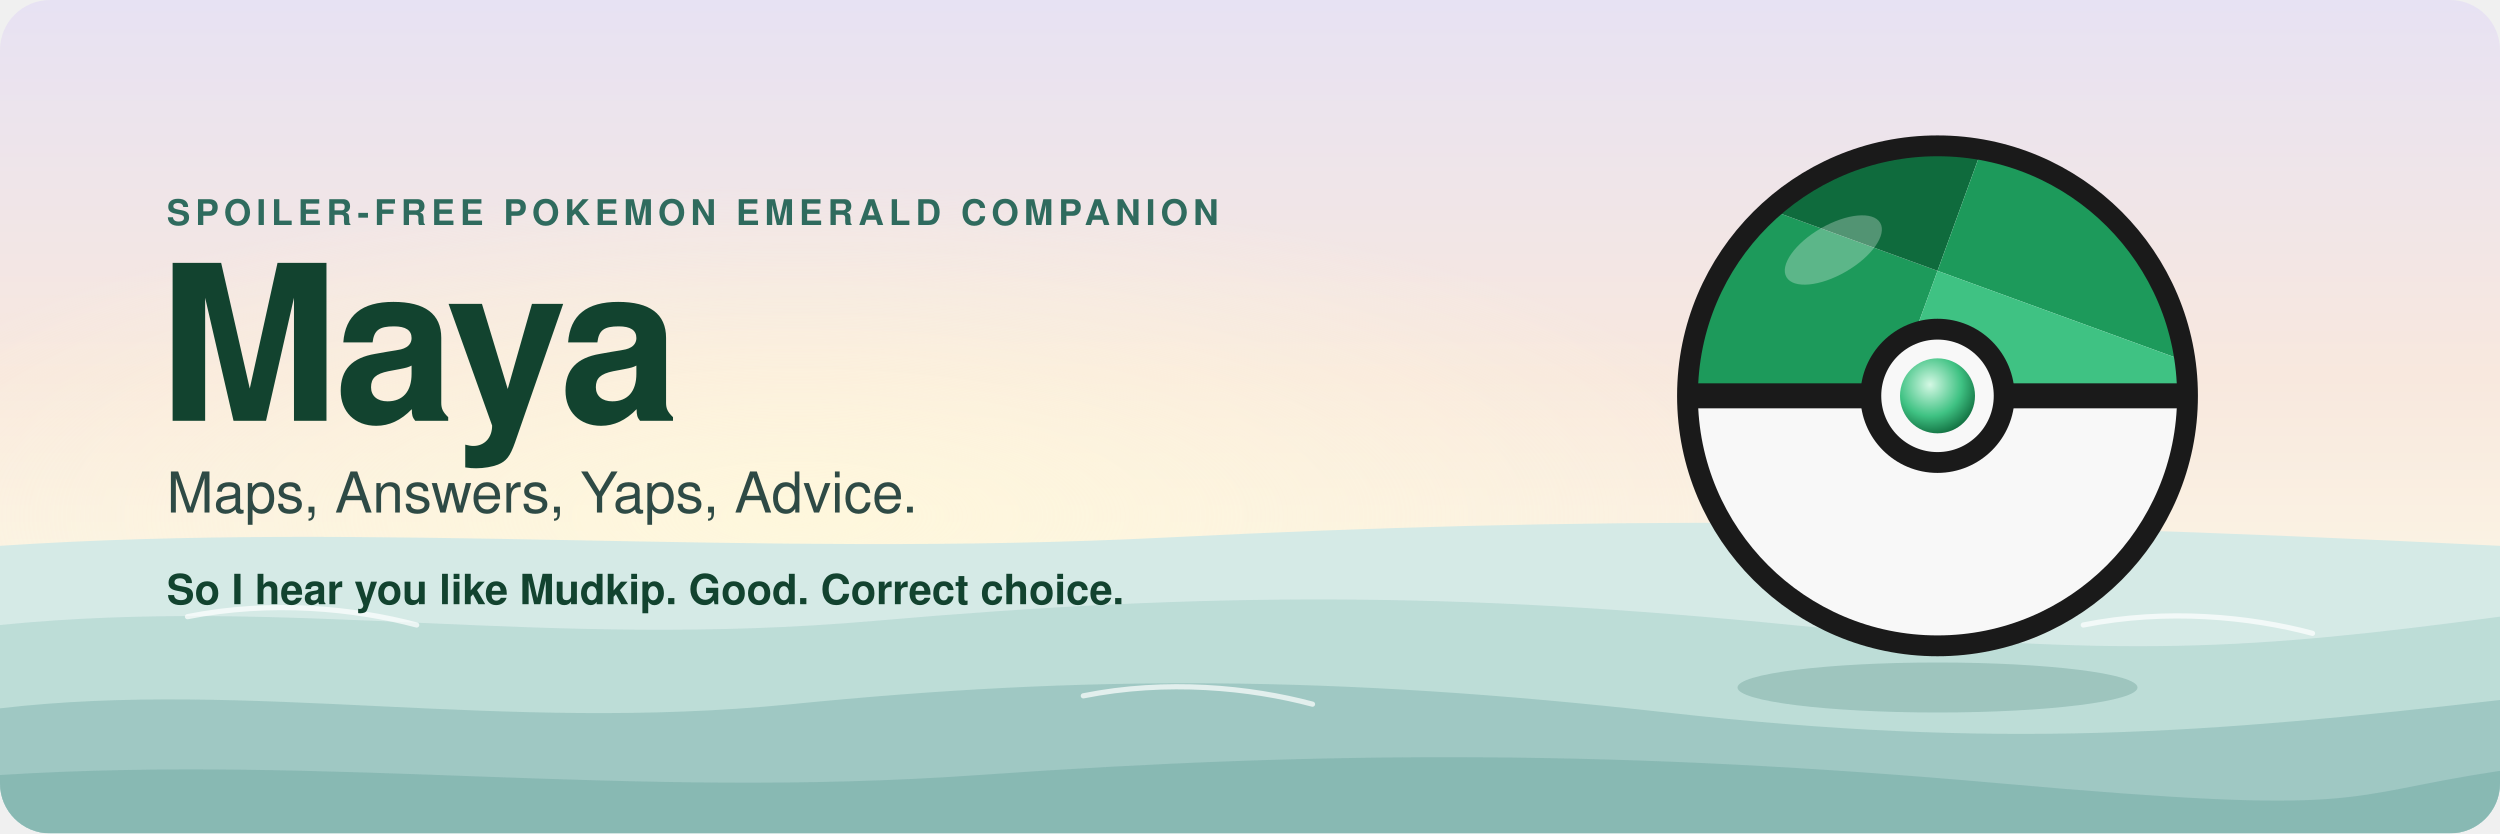
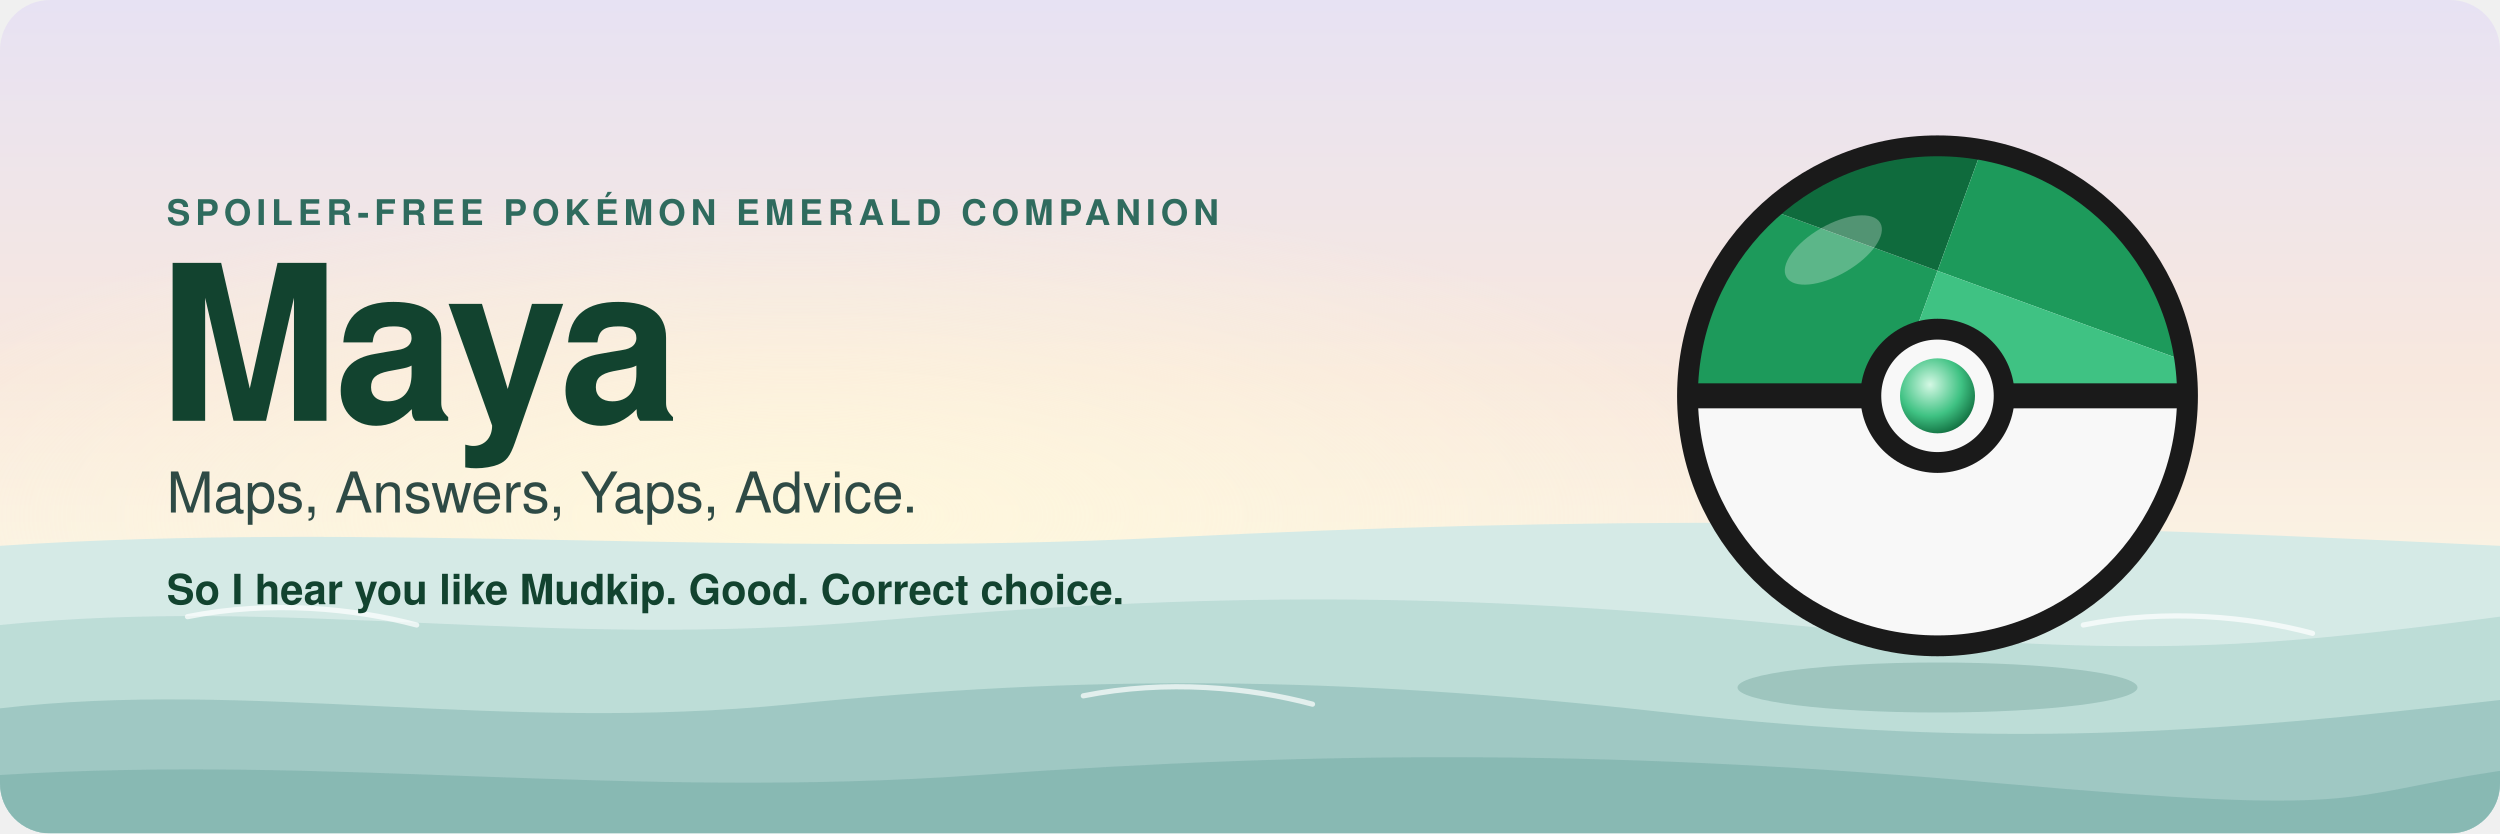
- <svg xmlns="http://www.w3.org/2000/svg" width="1200" height="400" viewBox="0 0 1200 400" role="img" aria-label="Maya: Maps, Answers, Yaps, Advice. A spoiler-free Pokemon Emerald companion. So I hear you like Mudkip. Good. Correct choice. An Emerald green ball with a gem button floats above soft tide waves at sunrise.">
+ <svg xmlns="http://www.w3.org/2000/svg" width="1200" height="400" viewBox="0 0 1200 400" role="img" aria-label="Maya: Maps, Answers, Yaps, Advice. A spoiler-free Pokémon Emerald companion. So I hear you like Mudkip. Good. Correct choice. An Emerald green ball with a gem button floats above soft tide waves at sunrise.">
  <defs>
    <clipPath id="card">
      <rect width="1200" height="400" rx="24" />
    </clipPath>
    <linearGradient id="sky" x1="0" y1="0" x2="0" y2="1">
      <stop offset="0" stop-color="#E7E2F3" />
      <stop offset="0.45" stop-color="#F8E8DE" />
      <stop offset="0.7" stop-color="#FBF4E4" />
      <stop offset="1" stop-color="#E4F1EE" />
    </linearGradient>
    <radialGradient id="sun" cx="0.32" cy="0.62" r="0.4">
      <stop offset="0" stop-color="#FFF8DC" stop-opacity="0.9" />
      <stop offset="1" stop-color="#FFF8DC" stop-opacity="0" />
    </radialGradient>
    <radialGradient id="gem" cx="0.4" cy="0.35" r="0.7">
      <stop offset="0" stop-color="#D4F8E4" />
      <stop offset="0.6" stop-color="#3FC283" />
      <stop offset="1" stop-color="#0F6B3D" />
    </radialGradient>
    <clipPath id="ballTop">
      <path d="M810 190 A120 120 0 0 1 1050 190 Z" />
    </clipPath>
  </defs>
  <g clip-path="url(#card)">
    <rect width="1200" height="400" fill="url(#sky)" />
    <rect width="1200" height="400" fill="url(#sun)" />
    <path d="M0 262 C 180 250, 360 268, 560 258 S 920 248, 1200 262 L1200 400 L0 400 Z" fill="#D5EAE6" />
    <path d="M0 300 C 140 286, 260 312, 420 298 S 700 284, 860 300 S 1080 312, 1200 296 L1200 400 L0 400 Z" fill="#B9DAD5" opacity="0.85" />
    <path d="M0 340 C 120 326, 240 352, 380 338 S 640 324, 800 342 S 1060 352, 1200 336 L1200 400 L0 400 Z" fill="#97C3BE" opacity="0.8" />
    <path d="M0 372 C 160 362, 300 384, 470 372 S 780 360, 960 376 S 1120 382, 1200 370 L1200 400 L0 400 Z" fill="#7FB2AD" opacity="0.7" />
    <g fill="none" stroke="#FFFFFF" stroke-linecap="round" opacity="0.7" stroke-width="2.5">
      <path d="M90 296 C 130 288, 170 292, 200 300" />
      <path d="M520 334 C 560 326, 600 330, 630 338" />
      <path d="M1000 300 C 1040 292, 1080 296, 1110 304" />
    </g>
    <ellipse cx="930" cy="330" rx="96" ry="12" fill="#3E7C74" opacity="0.25" />
    <circle cx="930" cy="190" r="120" fill="#F8F8F8" />
    <g clip-path="url(#ballTop)">
      <path d="M930 130 L793 506 L554 -7 Z" fill="#1D9A5B" />
      <path d="M930 130 L554 -7 L1067 -246 Z" fill="#0F6B3D" />
      <path d="M930 130 L1067 -246 L1306 267 Z" fill="#1D9A5B" />
      <path d="M930 130 L1306 267 L793 506 Z" fill="#3FC283" />
    </g>
    <rect x="810" y="184" width="240" height="12" fill="#1A1A1A" />
    <circle cx="930" cy="190" r="120" fill="none" stroke="#1A1A1A" stroke-width="10" />
    <circle cx="930" cy="190" r="32" fill="#F8F8F8" stroke="#1A1A1A" stroke-width="10" />
    <circle cx="930" cy="190" r="18" fill="url(#gem)" />
    <ellipse cx="880" cy="120" rx="26" ry="12" fill="#FFFFFF" opacity="0.28" transform="rotate(-30 880 120)" />
  </g>
  <g font-family="-apple-system, 'Segoe UI', Helvetica, Arial, sans-serif">
-     <text x="80" y="108" font-size="17" font-weight="700" letter-spacing="2.4" fill="#2F6B5E">SPOILER-FREE POKEMON EMERALD COMPANION</text>
+     <text x="80" y="108" font-size="17" font-weight="700" letter-spacing="2.4" fill="#2F6B5E">SPOILER-FREE POKÉMON EMERALD COMPANION</text>
    <text x="76" y="202" font-size="104" font-weight="800" letter-spacing="-2" fill="#12432F">Maya</text>
    <text x="80" y="246" font-size="27" font-weight="500" fill="#2E4A45">Maps, Answers, Yaps, Advice.</text>
    <text x="80" y="290" font-size="20" font-weight="700" fill="#12432F">So I hear you like Mudkip. Good. Correct choice.</text>
  </g>
</svg>
